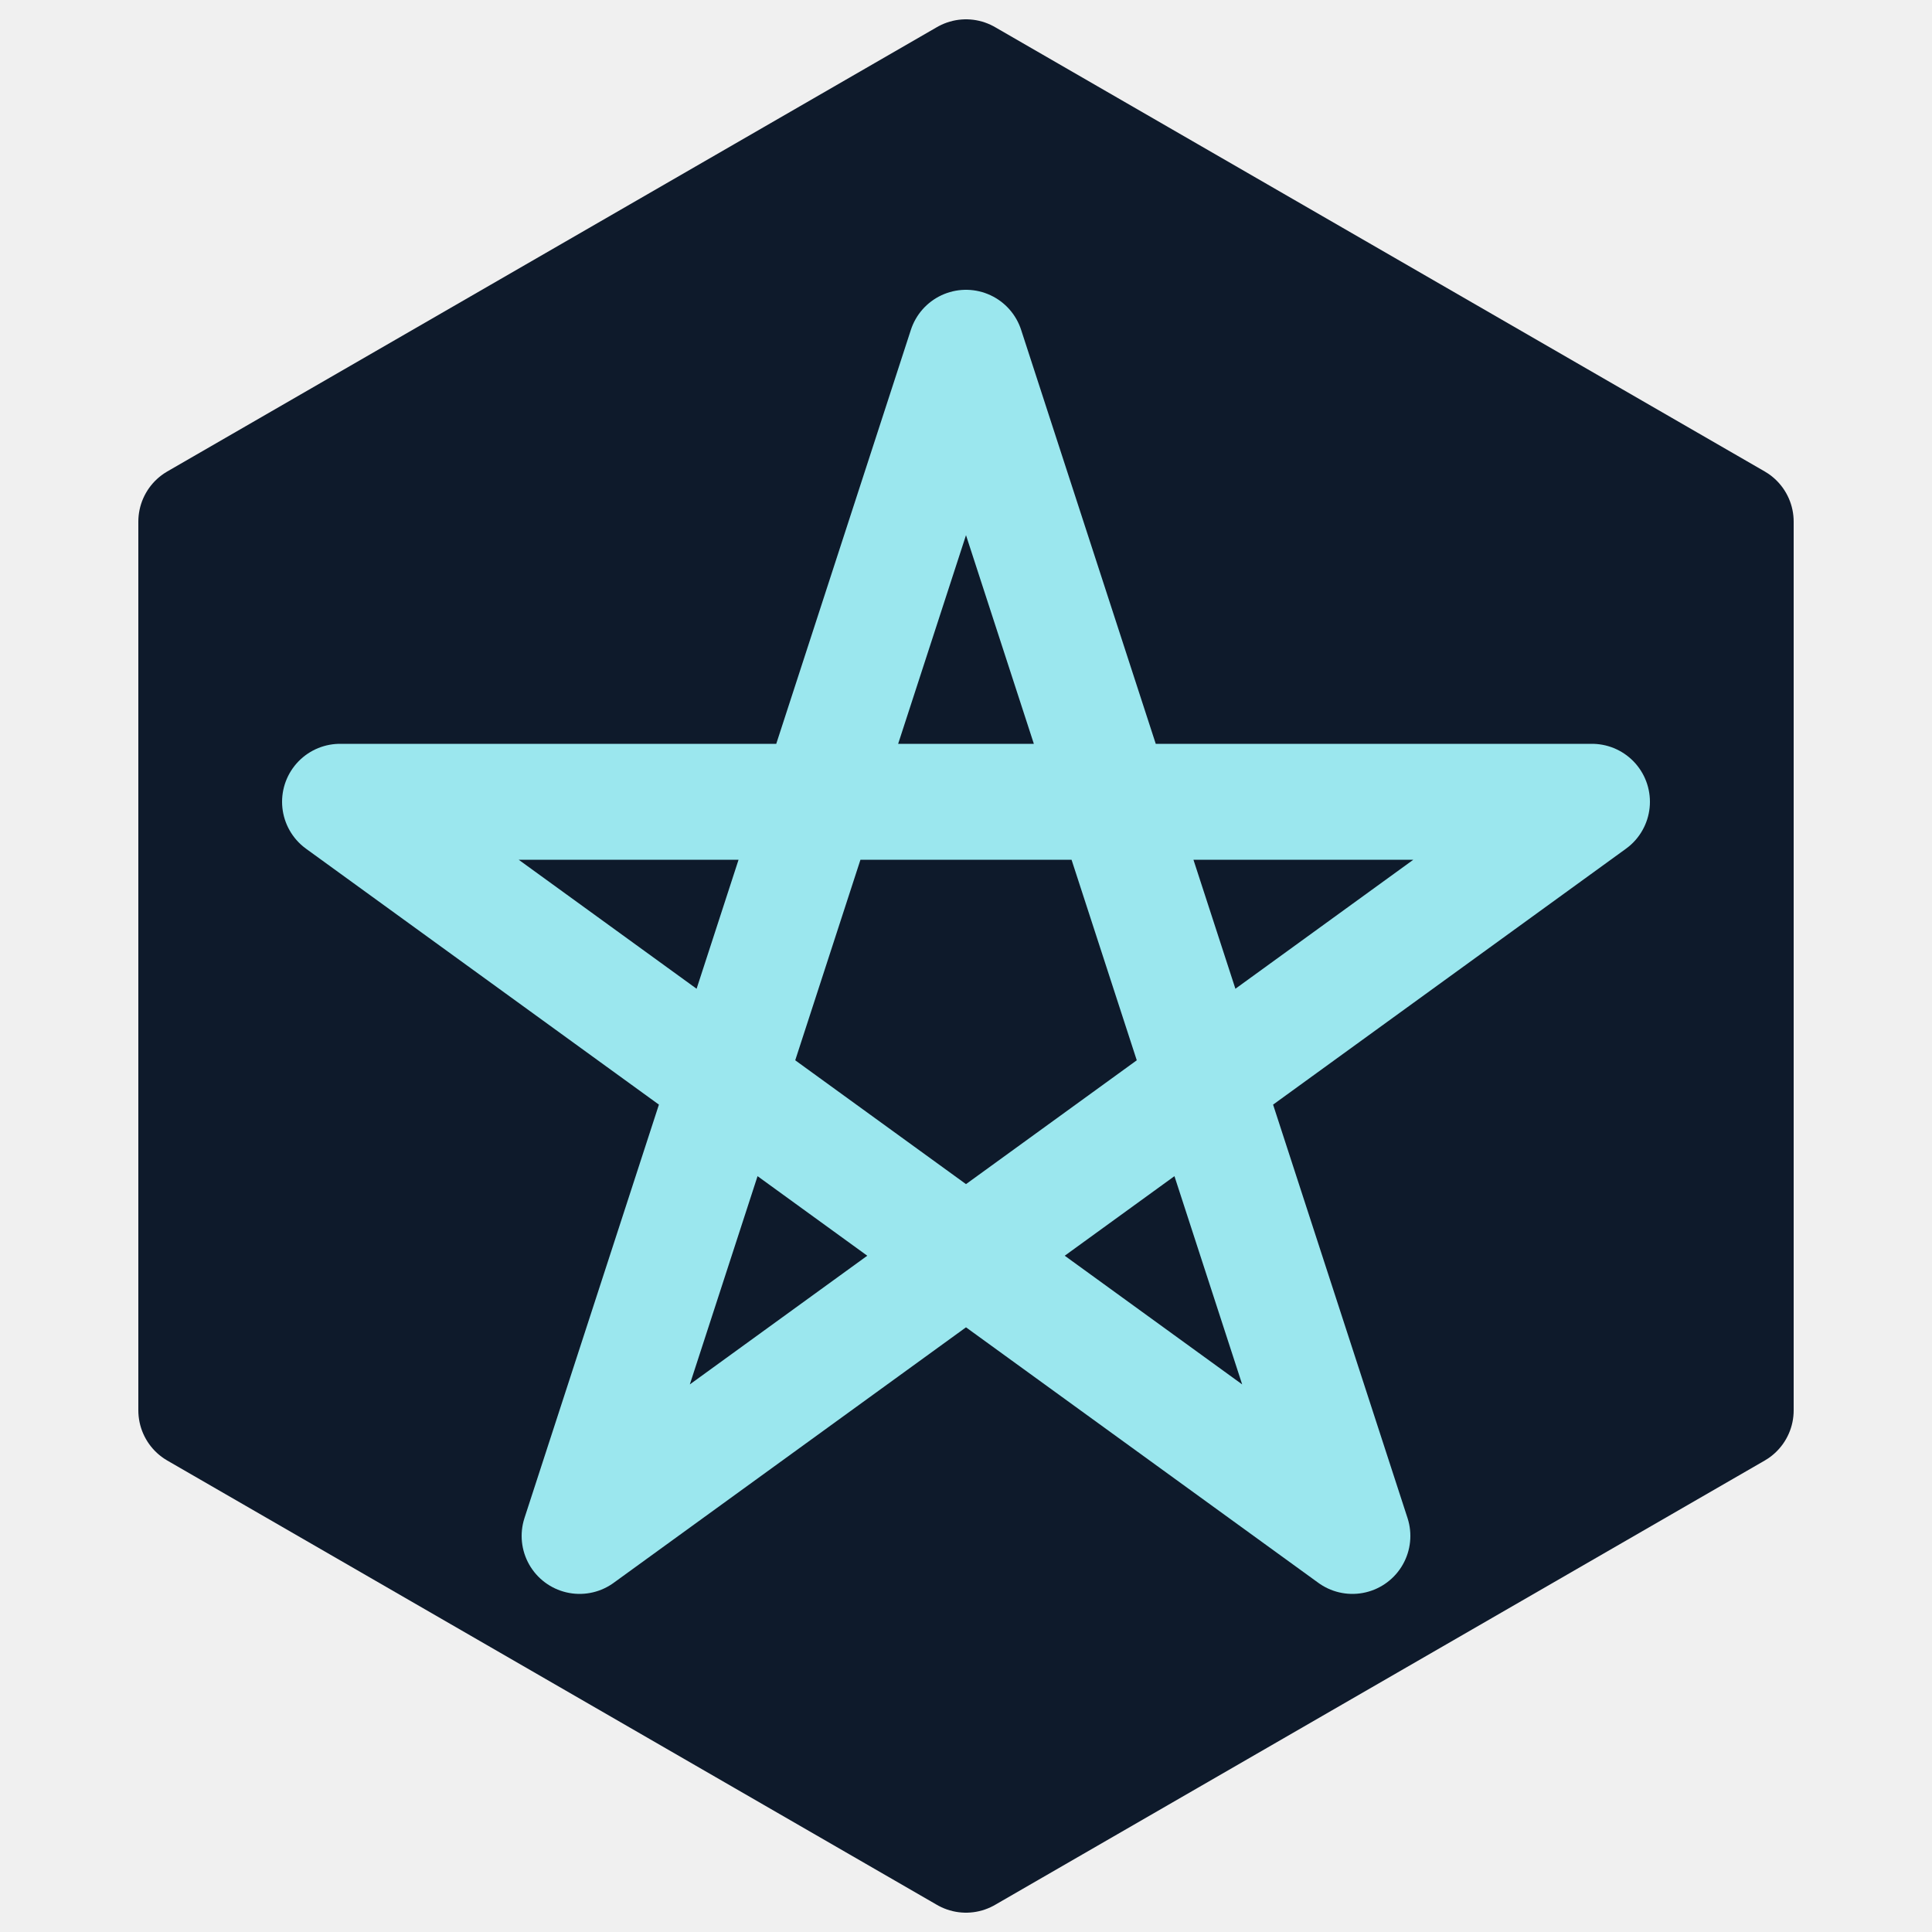
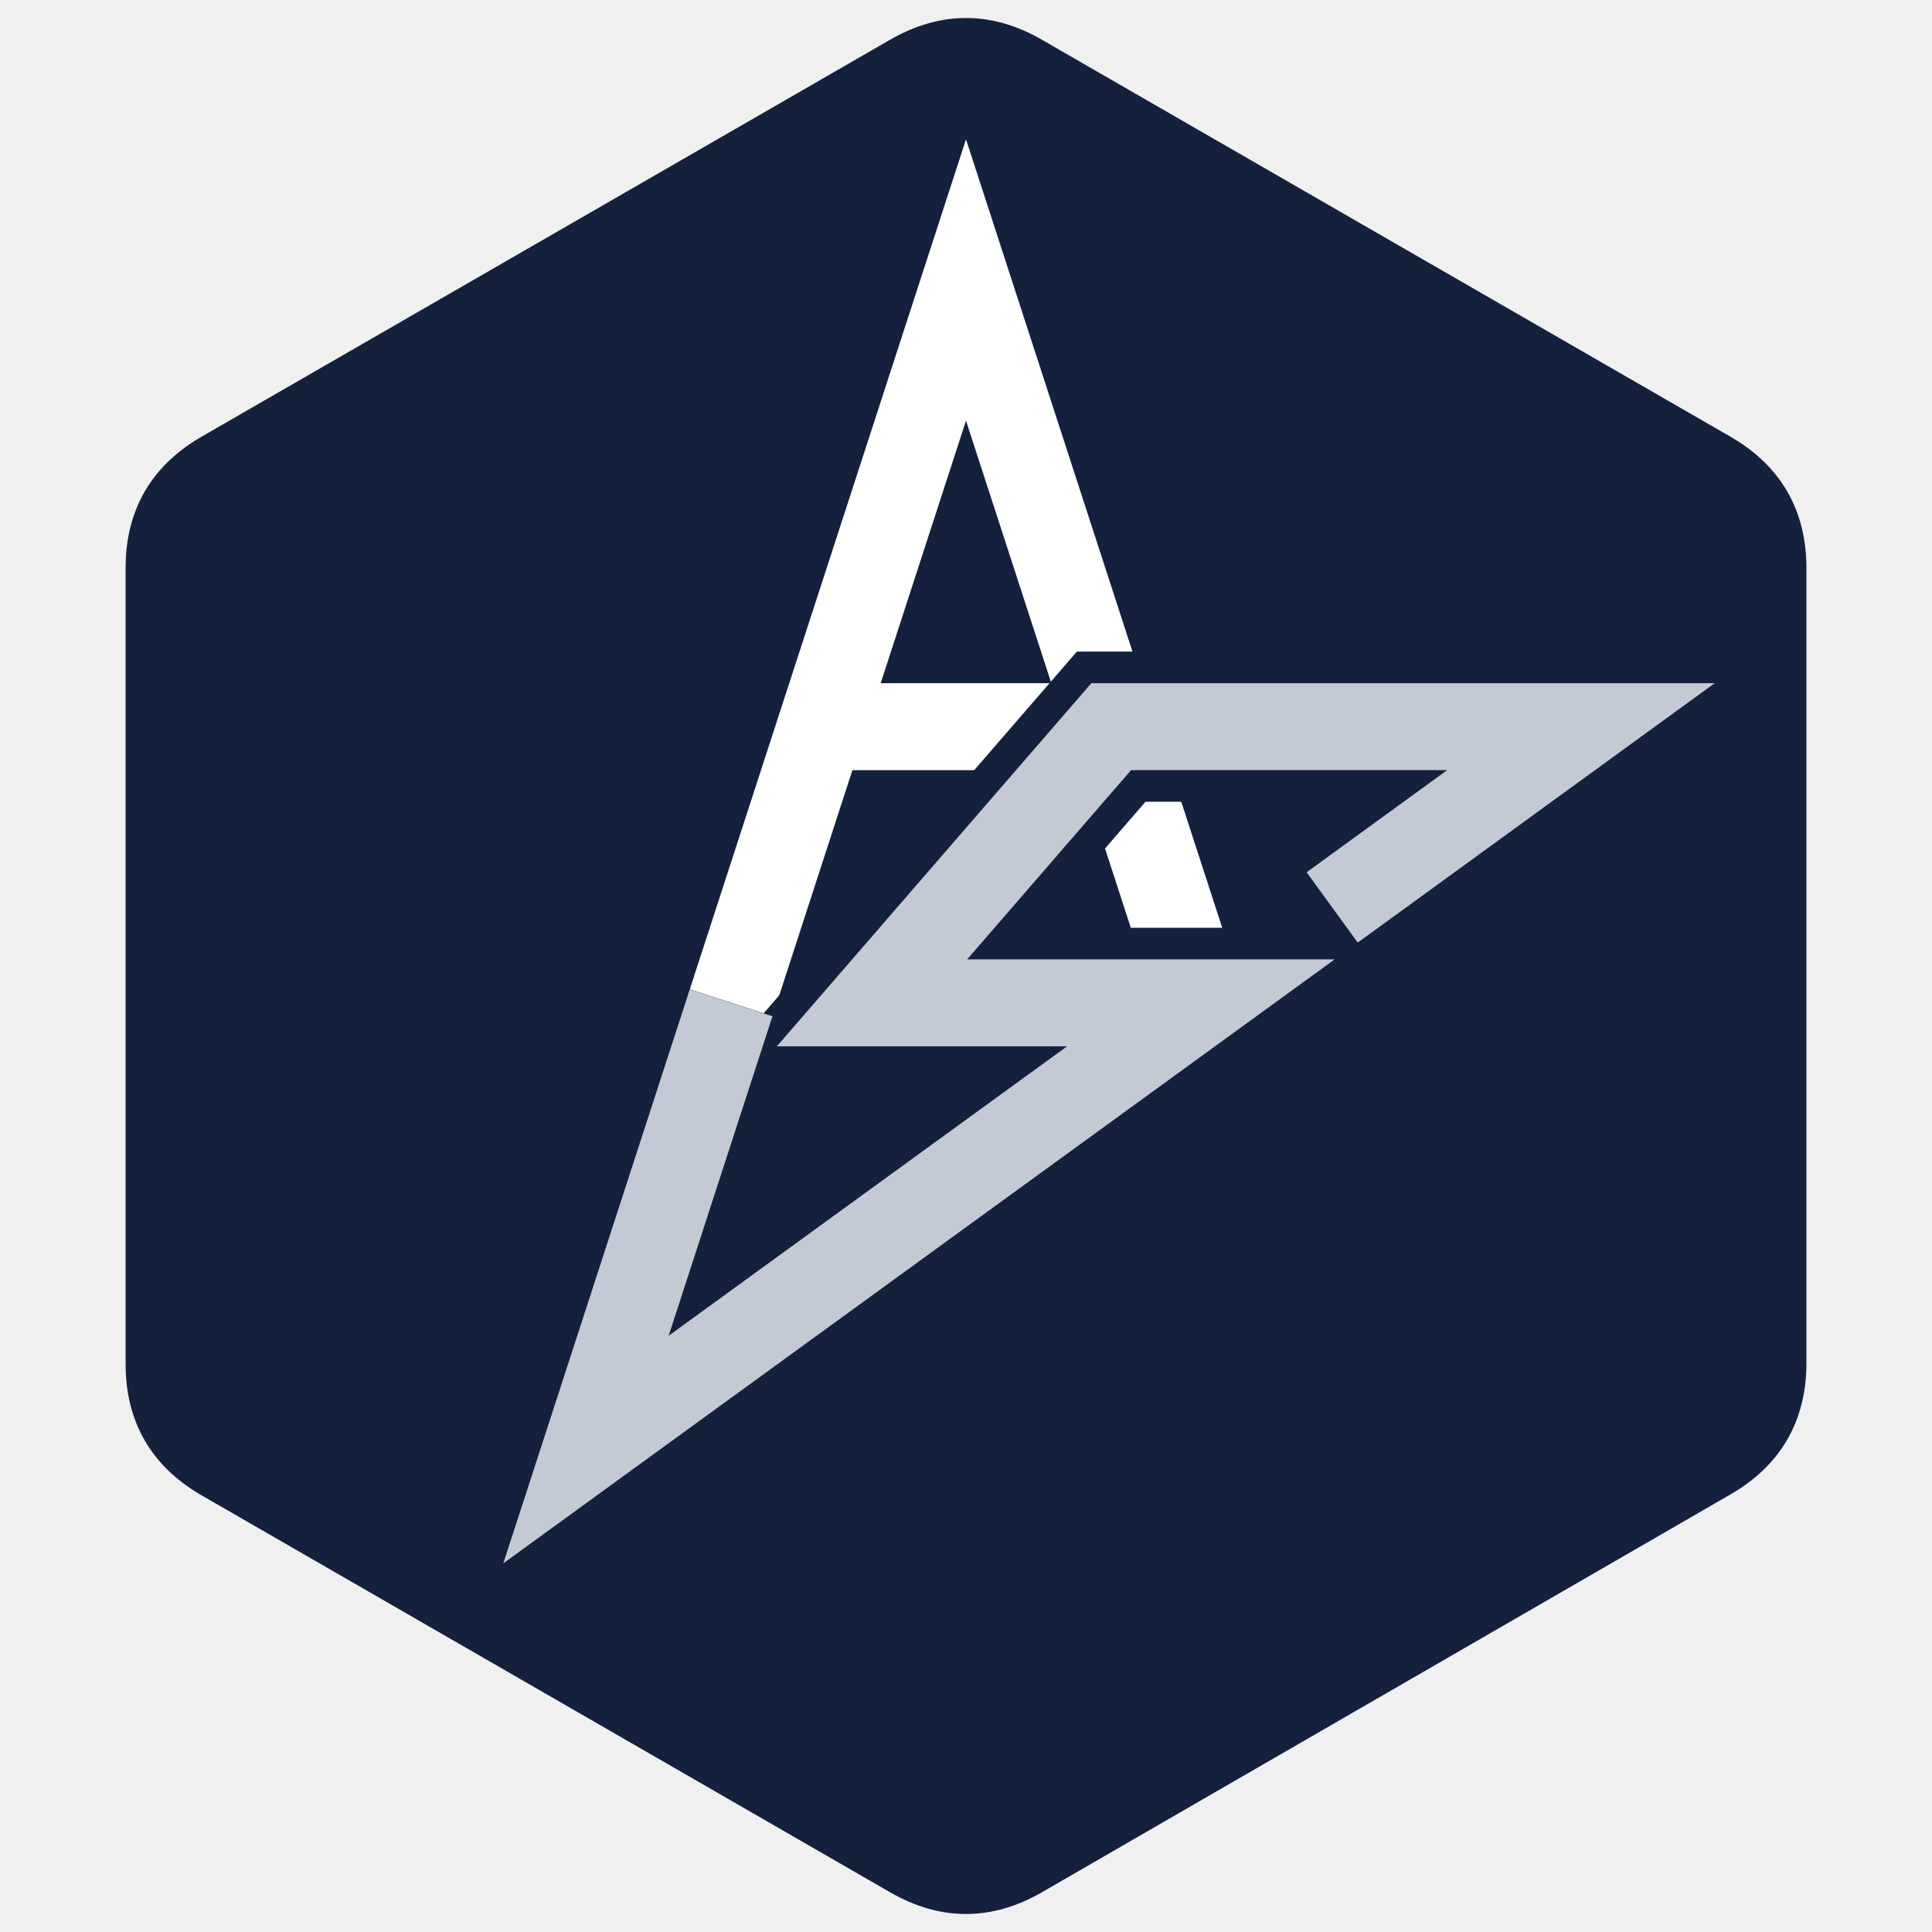
- <svg xmlns="http://www.w3.org/2000/svg" viewBox="0 0 100 100" fill="none" stroke-linejoin="round" stroke-linecap="round">
-   <path d="M50 4 L89.84 27 L89.84 73 L50 96 L10.16 73 L10.16 27 Z" fill="#0E1A2B" stroke="#0E1A2B" stroke-width="6" />
-   <path d="M50 18 L70 79.5 L17.6 41.5 L82.4 41.5 L30 79.5 Z" stroke="#9BE7EE" stroke-width="6" />
+ <svg xmlns="http://www.w3.org/2000/svg" viewBox="-133 -42 2200 2200" role="img">
+   <defs>
+     <mask id="se-a" maskUnits="userSpaceOnUse" x="-400" y="-400" width="2800" height="2800">
+       <rect x="-400" y="-400" width="2800" height="2800" fill="#fff" />
+       <path d="M1430.3,988.9 L1745.0,760.2 L1150.7,760.2 L848.1,1109.6 L1264.2,1109.6 L486.2,1674.8 L669.8,1109.6" fill="none" stroke="#000" stroke-width="190" stroke-linejoin="miter" stroke-miterlimit="4" />
+     </mask>
+     <mask id="se-g" maskUnits="userSpaceOnUse" x="-400" y="-400" width="2800" height="2800">
+       <rect x="-400" y="-400" width="2800" height="2800" fill="#fff" />
+       <path d="M669.8,1109.6 L967.0,195.0 L1264.2,1109.6" fill="none" stroke="#000" stroke-width="190" stroke-linejoin="miter" stroke-miterlimit="4" />
+       <path d="M783.3,760.2 L1150.7,760.2" fill="none" stroke="#000" stroke-width="190" stroke-linejoin="miter" stroke-miterlimit="4" />
+       <path d="M1430.3,988.9 L1745.0,760.2 L1150.7,760.2 L848.1,1109.6 L1264.2,1109.6 L486.2,1674.8 L669.8,1109.6" fill="none" stroke="#000" stroke-width="190" stroke-linejoin="miter" stroke-miterlimit="4" />
+     </mask>
+   </defs>
+   <path d="M889,18Q967,-27 1045,18L1829,470Q1907,515 1907,605L1907,1510Q1907,1600 1829,1645L1045,2098Q967,2143 889,2098L105,1646Q27,1601 27,1511L27,605Q27,515 105,470Z" fill="#14213D" stroke="#14213D" stroke-width="34" stroke-linejoin="round" />
+   <g transform="translate(967 1013) scale(0.9) translate(-967 -1013)">
+     <g mask="url(#se-a)">
+       <path d="M669.8,1109.6 L967.0,195.0 L1264.2,1109.6" stroke="#FFFFFF" fill="none" stroke-width="110" stroke-linejoin="miter" stroke-miterlimit="4" />
+       <path d="M783.3,760.2 L1150.7,760.2" stroke="#FFFFFF" fill="none" stroke-width="110" stroke-linejoin="miter" stroke-miterlimit="4" />
+     </g>
+     <path d="M1430.3,988.9 L1745.0,760.2 L1150.7,760.2 L848.1,1109.6 L1264.2,1109.6 L486.2,1674.8 L669.8,1109.6" stroke="#C3CAD3" fill="none" stroke-width="110" stroke-linejoin="miter" stroke-miterlimit="4" />
+   </g>
</svg>
